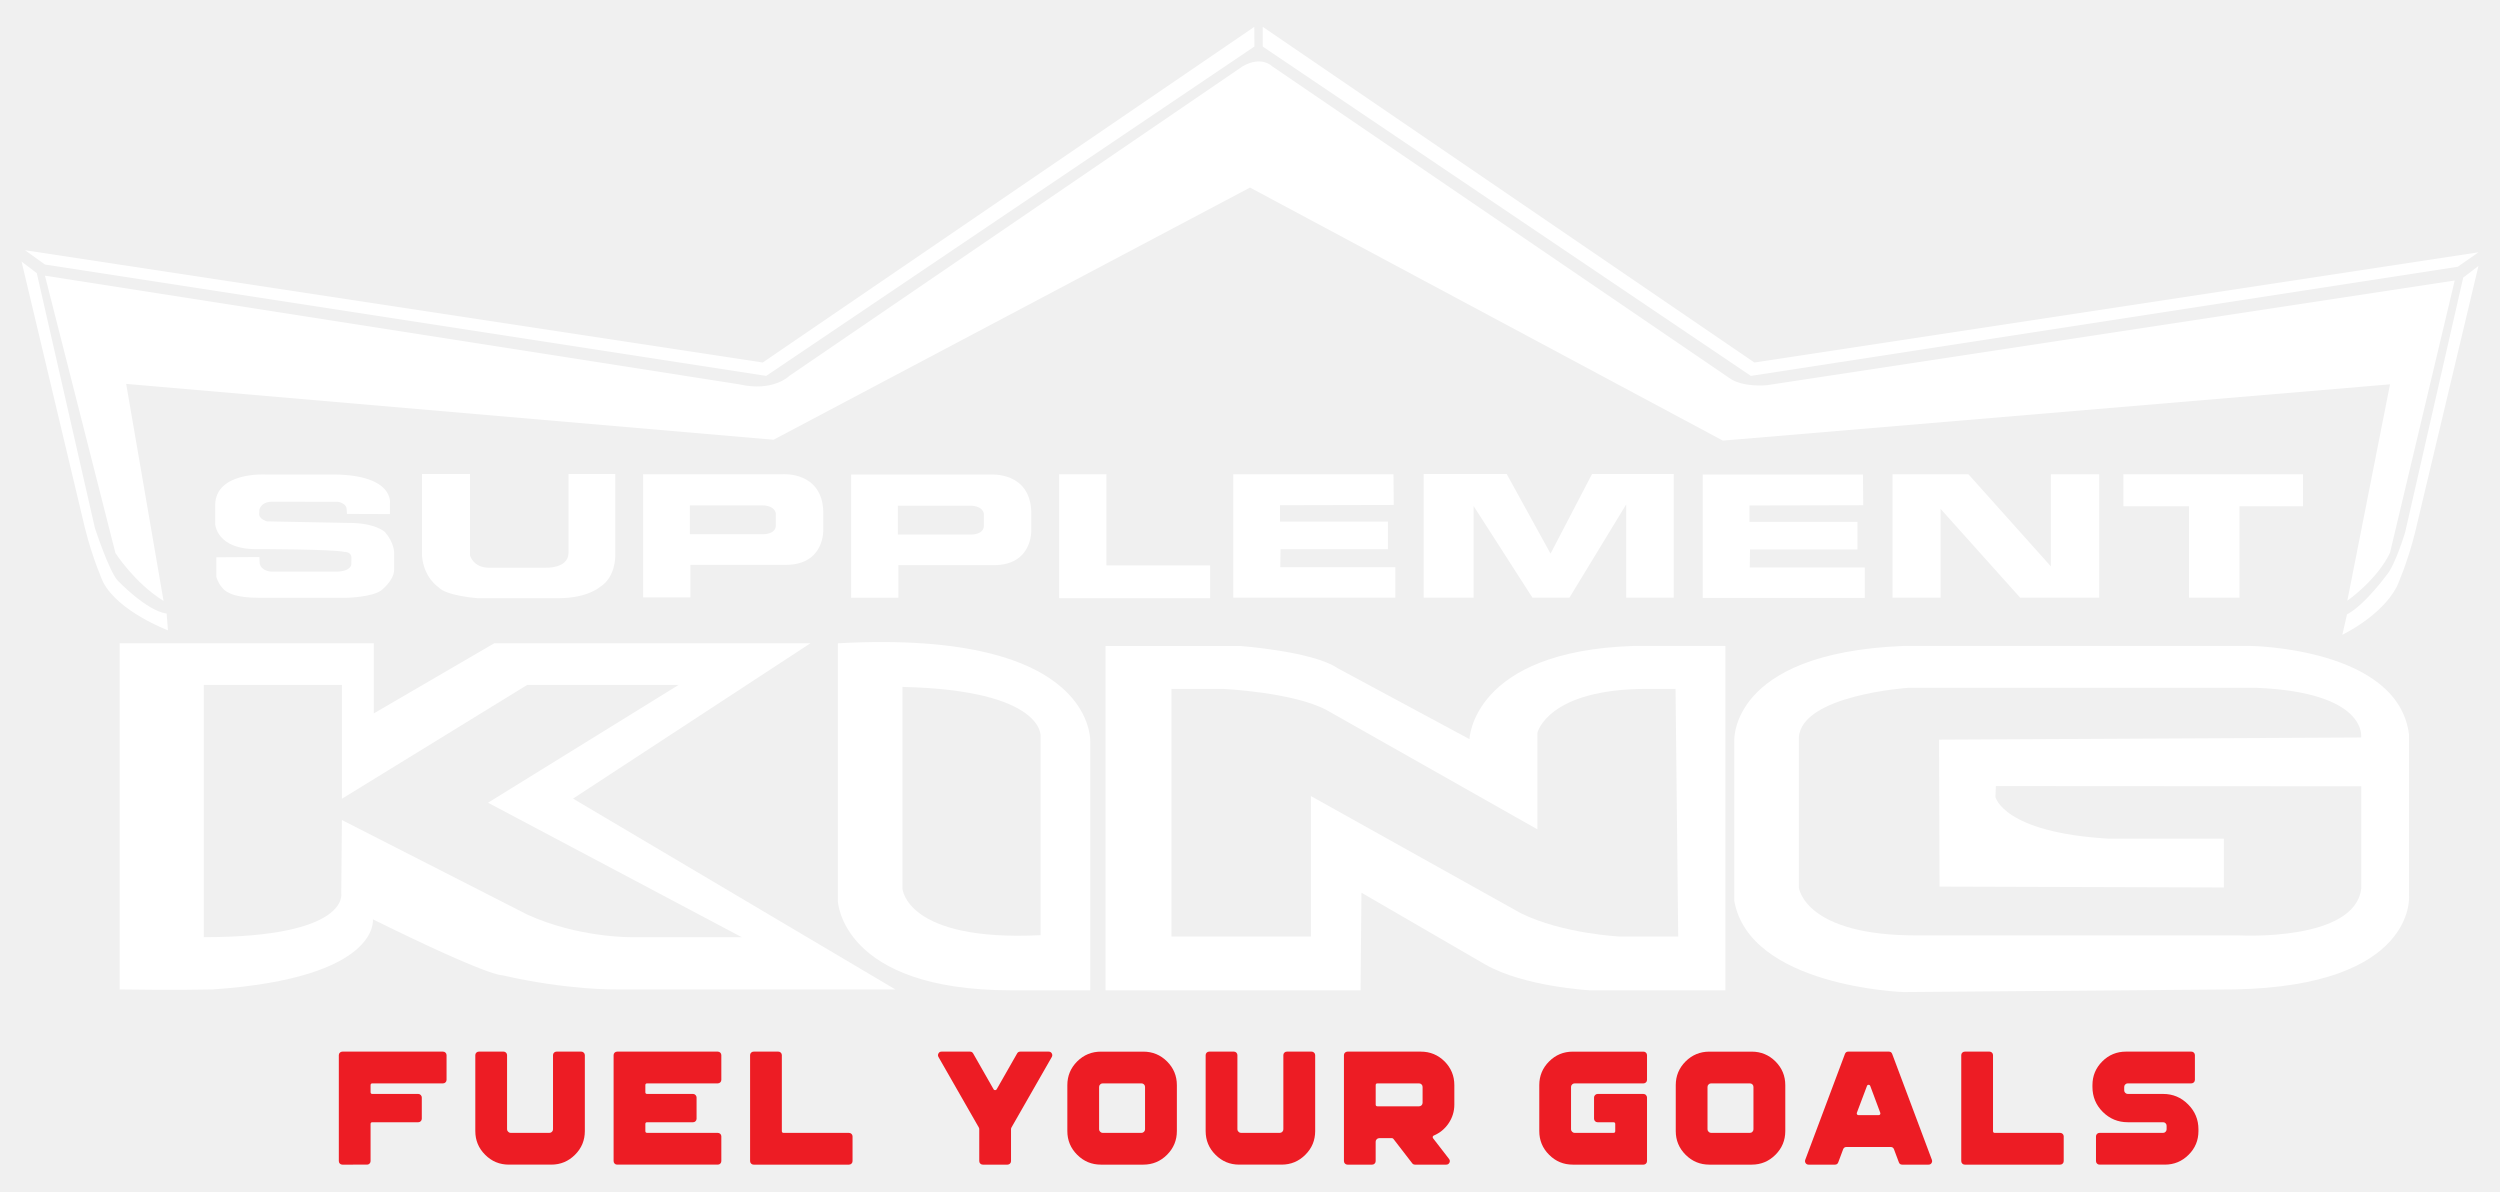
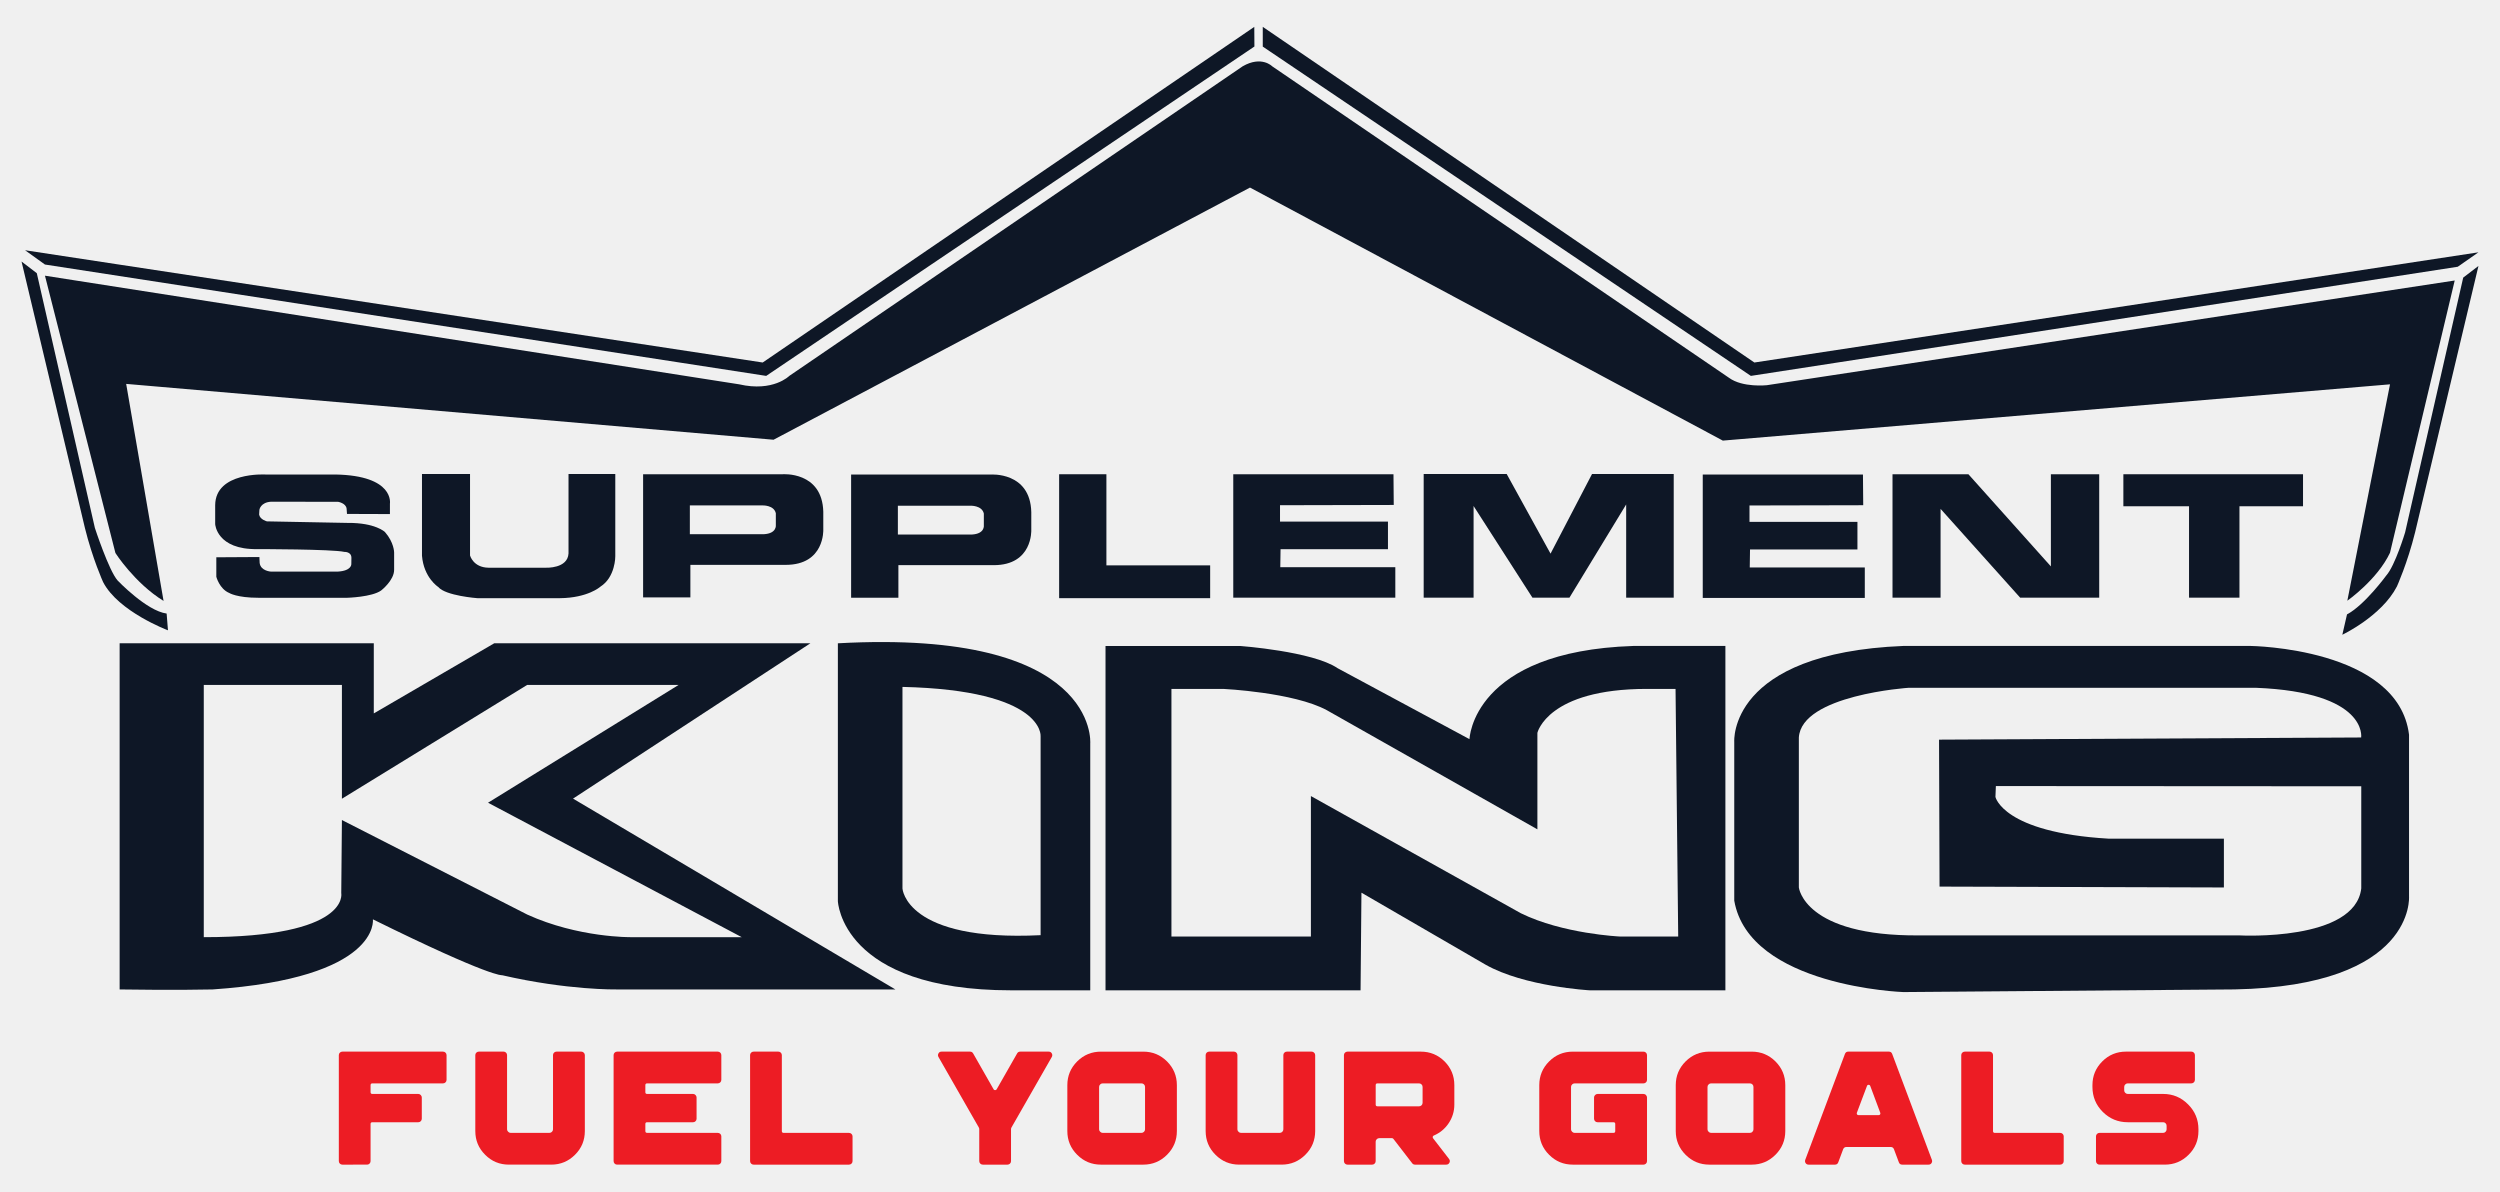
<svg xmlns="http://www.w3.org/2000/svg" version="1.1" id="Layer_1" x="0px" y="0px" viewBox="0 0 235 112" enable-background="new 0 0 235 112" xml:space="preserve">
  <g>
    <path fill="#ED1C24" d="M32.182,109.476c-0.094,0-0.173-0.032-0.236-0.096c-0.064-0.064-0.097-0.144-0.097-0.237v-9.964   c0-0.089,0.032-0.166,0.097-0.23c0.063-0.063,0.143-0.096,0.236-0.096h9.461c0.094,0,0.173,0.032,0.236,0.096   c0.064,0.064,0.097,0.142,0.097,0.23v2.326c0,0.094-0.032,0.173-0.097,0.236c-0.063,0.064-0.143,0.097-0.236,0.097h-6.638   c-0.114,0-0.171,0.055-0.171,0.163v0.667c0,0.108,0.057,0.163,0.171,0.163h4.318c0.089,0,0.166,0.034,0.229,0.104   c0.064,0.064,0.097,0.141,0.097,0.229v1.993c0,0.094-0.032,0.173-0.097,0.236c-0.063,0.064-0.141,0.097-0.229,0.097h-4.318   c-0.114,0-0.171,0.055-0.171,0.163v3.489c0,0.094-0.032,0.173-0.097,0.237c-0.063,0.063-0.141,0.096-0.229,0.096L32.182,109.476   L32.182,109.476z" />
    <path fill="#ED1C24" d="M54.642,98.852c0.089,0,0.165,0.032,0.229,0.096c0.069,0.064,0.104,0.142,0.104,0.23v7.142   c0,0.874-0.309,1.617-0.926,2.229c-0.617,0.617-1.36,0.926-2.229,0.926h-3.985c-0.875,0-1.618-0.309-2.23-0.926   c-0.617-0.612-0.926-1.355-0.926-2.229v-7.142c0-0.089,0.032-0.166,0.097-0.23c0.063-0.063,0.143-0.096,0.236-0.096h2.326   c0.089,0,0.166,0.032,0.229,0.096c0.064,0.064,0.097,0.142,0.097,0.23v6.979c0,0.089,0.034,0.165,0.104,0.229   c0.064,0.069,0.141,0.104,0.229,0.104h3.652c0.094,0,0.173-0.034,0.237-0.104c0.064-0.064,0.097-0.141,0.097-0.229v-6.979   c0-0.089,0.032-0.166,0.096-0.23c0.064-0.063,0.144-0.096,0.237-0.096C52.316,98.852,54.642,98.852,54.642,98.852z" />
    <path fill="#ED1C24" d="M58.011,109.476c-0.094,0-0.173-0.032-0.236-0.096c-0.064-0.064-0.097-0.144-0.097-0.237v-9.964   c0-0.089,0.032-0.166,0.097-0.23c0.063-0.063,0.143-0.096,0.236-0.096h9.461c0.094,0,0.173,0.032,0.236,0.096   c0.064,0.064,0.097,0.142,0.097,0.23v2.326c0,0.094-0.032,0.173-0.097,0.236c-0.063,0.064-0.143,0.097-0.236,0.097h-6.638   c-0.114,0-0.171,0.055-0.171,0.163v0.667c0,0.108,0.057,0.163,0.171,0.163h4.318c0.089,0,0.166,0.034,0.229,0.104   c0.064,0.064,0.097,0.141,0.097,0.229v1.993c0,0.094-0.032,0.173-0.097,0.236c-0.063,0.064-0.141,0.097-0.229,0.097h-4.318   c-0.114,0-0.171,0.055-0.171,0.163v0.667c0,0.113,0.057,0.17,0.171,0.17h6.638c0.094,0,0.173,0.032,0.236,0.097   c0.064,0.063,0.097,0.141,0.097,0.229v2.326c0,0.094-0.032,0.173-0.097,0.237c-0.063,0.063-0.143,0.096-0.236,0.096h-9.461V109.476   z" />
    <path fill="#ED1C24" d="M70.841,109.476c-0.094,0-0.173-0.032-0.236-0.096c-0.064-0.064-0.097-0.144-0.097-0.237v-9.964   c0-0.089,0.032-0.166,0.097-0.23c0.063-0.063,0.143-0.096,0.236-0.096h2.326c0.089,0,0.166,0.032,0.229,0.096   c0.064,0.064,0.097,0.142,0.097,0.23v7.142c0,0.113,0.057,0.17,0.171,0.17h6.141c0.094,0,0.173,0.032,0.237,0.097   c0.064,0.063,0.097,0.141,0.097,0.229v2.326c0,0.094-0.032,0.173-0.097,0.237c-0.064,0.063-0.144,0.096-0.237,0.096   C79.805,109.476,70.841,109.476,70.841,109.476z" />
    <path fill="#ED1C24" d="M88.212,99.349c-0.06-0.113-0.057-0.225,0.008-0.333c0.059-0.108,0.152-0.163,0.281-0.163h2.682   c0.128,0,0.225,0.055,0.289,0.163l1.926,3.378c0.029,0.055,0.076,0.081,0.141,0.081s0.114-0.026,0.148-0.081l1.926-3.378   c0.064-0.108,0.161-0.163,0.289-0.163h2.682c0.124,0,0.218,0.055,0.282,0.163c0.063,0.108,0.066,0.22,0.007,0.333l-3.793,6.631   c-0.029,0.049-0.044,0.104-0.044,0.163v3c0,0.094-0.032,0.173-0.097,0.237c-0.064,0.063-0.144,0.096-0.237,0.096h-2.318   c-0.094,0-0.173-0.032-0.237-0.096s-0.097-0.144-0.097-0.237v-3c0-0.06-0.015-0.114-0.044-0.163L88.212,99.349z" />
    <path fill="#ED1C24" d="M103.486,109.476c-0.87,0-1.613-0.309-2.23-0.926s-0.926-1.36-0.926-2.229v-4.319   c0-0.869,0.309-1.612,0.926-2.229c0.617-0.612,1.36-0.919,2.23-0.919h3.985c0.869,0,1.612,0.307,2.229,0.919   c0.617,0.617,0.926,1.36,0.926,2.229v4.319c0,0.869-0.309,1.612-0.926,2.229s-1.36,0.926-2.229,0.926   C107.471,109.476,103.486,109.476,103.486,109.476z M103.315,106.157c0,0.089,0.034,0.165,0.104,0.229   c0.064,0.069,0.141,0.104,0.229,0.104h3.652c0.094,0,0.173-0.034,0.237-0.104c0.064-0.064,0.097-0.141,0.097-0.229v-3.986   c0-0.094-0.032-0.173-0.097-0.236c-0.064-0.064-0.144-0.097-0.237-0.097h-3.652c-0.089,0-0.165,0.032-0.229,0.097   c-0.069,0.063-0.104,0.143-0.104,0.236V106.157z" />
    <path fill="#ED1C24" d="M123.294,98.852c0.089,0,0.165,0.032,0.229,0.096c0.069,0.064,0.104,0.142,0.104,0.23v7.142   c0,0.874-0.309,1.617-0.926,2.229c-0.617,0.617-1.36,0.926-2.229,0.926h-3.985c-0.875,0-1.618-0.309-2.23-0.926   c-0.617-0.612-0.926-1.355-0.926-2.229v-7.142c0-0.089,0.032-0.166,0.097-0.23c0.063-0.063,0.143-0.096,0.236-0.096h2.326   c0.089,0,0.166,0.032,0.229,0.096c0.064,0.064,0.097,0.142,0.097,0.23v6.979c0,0.089,0.034,0.165,0.104,0.229   c0.064,0.069,0.141,0.104,0.229,0.104h3.652c0.094,0,0.173-0.034,0.237-0.104c0.064-0.064,0.097-0.141,0.097-0.229v-6.979   c0-0.089,0.032-0.166,0.096-0.23c0.064-0.063,0.144-0.096,0.237-0.096C120.968,98.852,123.294,98.852,123.294,98.852z" />
    <path fill="#ED1C24" d="M126.663,109.476c-0.094,0-0.173-0.032-0.236-0.096c-0.064-0.064-0.097-0.144-0.097-0.237v-9.964   c0-0.089,0.032-0.166,0.097-0.23c0.063-0.063,0.143-0.096,0.236-0.096h6.897c0.869,0,1.612,0.307,2.229,0.919   c0.612,0.617,0.919,1.36,0.919,2.229v1.83c0,0.642-0.181,1.229-0.541,1.763c-0.351,0.519-0.814,0.901-1.393,1.148   c-0.05,0.02-0.081,0.057-0.097,0.111c-0.01,0.049,0,0.096,0.03,0.141l1.504,1.948c0.084,0.108,0.096,0.225,0.037,0.349   c-0.064,0.123-0.166,0.185-0.304,0.185h-2.935c-0.108,0-0.194-0.042-0.259-0.126l-1.771-2.296   c-0.035-0.045-0.079-0.067-0.134-0.067h-1.2c-0.089,0-0.165,0.032-0.229,0.097c-0.069,0.064-0.104,0.144-0.104,0.237v1.822   c0,0.094-0.032,0.173-0.097,0.237c-0.063,0.063-0.141,0.096-0.229,0.096C128.986,109.476,126.663,109.476,126.663,109.476z    M129.315,103.831c0,0.108,0.057,0.163,0.171,0.163h3.903c0.094,0,0.173-0.032,0.237-0.097s0.097-0.141,0.097-0.229v-1.497   c0-0.094-0.032-0.173-0.097-0.236c-0.064-0.064-0.144-0.097-0.237-0.097h-3.903c-0.114,0-0.171,0.055-0.171,0.163V103.831z" />
    <path fill="#ED1C24" d="M147.848,109.476c-0.875,0-1.618-0.309-2.23-0.926c-0.617-0.612-0.926-1.355-0.926-2.229v-4.319   c0-0.869,0.309-1.612,0.926-2.229c0.612-0.612,1.355-0.919,2.23-0.919h6.638c0.094,0,0.173,0.032,0.236,0.096   c0.064,0.064,0.097,0.142,0.097,0.23v2.326c0,0.094-0.032,0.173-0.097,0.236c-0.063,0.064-0.143,0.097-0.236,0.097h-6.476   c-0.089,0-0.165,0.032-0.229,0.097c-0.069,0.063-0.104,0.143-0.104,0.236v3.986c0,0.089,0.034,0.165,0.104,0.229   c0.064,0.069,0.141,0.104,0.229,0.104h3.652c0.114,0,0.171-0.057,0.171-0.17v-0.667c0-0.108-0.057-0.163-0.171-0.163h-1.488   c-0.095,0-0.174-0.032-0.237-0.097c-0.064-0.063-0.097-0.143-0.097-0.236v-1.993c0-0.089,0.032-0.165,0.097-0.229   c0.063-0.069,0.143-0.104,0.237-0.104h4.312c0.094,0,0.173,0.034,0.236,0.104c0.064,0.064,0.097,0.141,0.097,0.229v5.979   c0,0.094-0.032,0.173-0.097,0.237c-0.063,0.063-0.143,0.096-0.236,0.096L147.848,109.476L147.848,109.476z" />
    <path fill="#ED1C24" d="M160.677,109.476c-0.87,0-1.613-0.309-2.23-0.926s-0.926-1.36-0.926-2.229v-4.319   c0-0.869,0.309-1.612,0.926-2.229c0.617-0.612,1.36-0.919,2.23-0.919h3.985c0.869,0,1.612,0.307,2.229,0.919   c0.617,0.617,0.926,1.36,0.926,2.229v4.319c0,0.869-0.309,1.612-0.926,2.229s-1.36,0.926-2.229,0.926   C164.662,109.476,160.677,109.476,160.677,109.476z M160.506,106.157c0,0.089,0.034,0.165,0.104,0.229   c0.064,0.069,0.141,0.104,0.229,0.104h3.652c0.094,0,0.173-0.034,0.237-0.104c0.064-0.064,0.097-0.141,0.097-0.229v-3.986   c0-0.094-0.032-0.173-0.097-0.236c-0.064-0.064-0.144-0.097-0.237-0.097h-3.652c-0.089,0-0.165,0.032-0.229,0.097   c-0.069,0.063-0.104,0.143-0.104,0.236V106.157z" />
    <path fill="#ED1C24" d="M170.003,109.476c-0.113,0-0.205-0.047-0.273-0.141c-0.064-0.099-0.077-0.202-0.037-0.311l3.733-9.957   c0.055-0.144,0.158-0.215,0.312-0.215h3.814c0.153,0,0.257,0.071,0.312,0.215l3.733,9.957c0.04,0.108,0.027,0.212-0.037,0.311   c-0.063,0.094-0.155,0.141-0.273,0.141h-2.482c-0.152,0-0.257-0.071-0.311-0.215l-0.46-1.229c-0.054-0.144-0.157-0.215-0.311-0.215   h-4.156c-0.153,0-0.257,0.071-0.312,0.215l-0.459,1.229c-0.055,0.144-0.158,0.215-0.311,0.215H170.003z M174.544,104.602   c-0.02,0.054-0.012,0.105,0.022,0.155c0.03,0.044,0.074,0.066,0.134,0.066h1.889c0.06,0,0.106-0.022,0.141-0.066   c0.03-0.05,0.035-0.102,0.015-0.155l-0.94-2.52c-0.029-0.073-0.081-0.11-0.155-0.11c-0.079,0-0.131,0.037-0.156,0.11   L174.544,104.602z" />
    <path fill="#ED1C24" d="M184.691,109.476c-0.094,0-0.173-0.032-0.236-0.096c-0.064-0.064-0.097-0.144-0.097-0.237v-9.964   c0-0.089,0.032-0.166,0.097-0.23c0.063-0.063,0.143-0.096,0.236-0.096h2.326c0.089,0,0.166,0.032,0.229,0.096   c0.064,0.064,0.097,0.142,0.097,0.23v7.142c0,0.113,0.057,0.17,0.171,0.17h6.141c0.094,0,0.173,0.032,0.237,0.097   c0.064,0.063,0.097,0.141,0.097,0.229v2.326c0,0.094-0.032,0.173-0.097,0.237c-0.064,0.063-0.144,0.096-0.237,0.096   C193.655,109.476,184.691,109.476,184.691,109.476z" />
    <path fill="#ED1C24" d="M200.009,105.49c-0.913,0-1.696-0.323-2.348-0.971c-0.647-0.646-0.971-1.43-0.971-2.349V102   c0-0.869,0.309-1.612,0.926-2.229c0.612-0.612,1.355-0.919,2.23-0.919h6.141c0.094,0,0.173,0.032,0.237,0.096   s0.097,0.142,0.097,0.23v2.326c0,0.094-0.032,0.173-0.097,0.236c-0.064,0.064-0.144,0.097-0.237,0.097h-5.979   c-0.089,0-0.165,0.032-0.229,0.097c-0.069,0.063-0.104,0.143-0.104,0.236v0.334c0,0.089,0.034,0.165,0.104,0.229   c0.064,0.064,0.141,0.097,0.229,0.097h3.327c0.913,0,1.693,0.325,2.341,0.978c0.651,0.647,0.978,1.43,0.978,2.349v0.163   c0,0.874-0.309,1.617-0.926,2.229c-0.617,0.617-1.36,0.926-2.23,0.926h-6.141c-0.095,0-0.173-0.032-0.237-0.096   s-0.097-0.144-0.097-0.237v-2.326c0-0.089,0.032-0.166,0.097-0.229c0.064-0.064,0.143-0.097,0.237-0.097h5.979   c0.089,0,0.165-0.034,0.229-0.104c0.063-0.064,0.096-0.141,0.096-0.229v-0.334c0-0.094-0.032-0.173-0.096-0.236   c-0.064-0.064-0.141-0.097-0.229-0.097L200.009,105.49L200.009,105.49z" />
  </g>
  <g>
-     <path fill-rule="evenodd" clip-rule="evenodd" fill="#FFFFFF" d="M53.865,75.07l22.309-14.6H46.456l-11.32,6.591V60.47h-23.89   v32.538c5.077,0.084,8.74,0,8.74,0c15.815-1.085,15.066-6.591,15.066-6.591c11.155,5.506,12.154,5.255,12.154,5.255   c6.16,1.419,10.738,1.335,10.738,1.335h26.221L53.865,75.07z M49.558,85.967L32.14,77.083l-0.062,6.882   c0,0,0.874,4.129-12.923,4.129V64.381H32.14v10.7l17.418-10.7h14.235L45.875,75.456l23.848,12.638H59.298   C59.298,88.094,54.365,88.158,49.558,85.967z" />
-     <path fill-rule="evenodd" clip-rule="evenodd" fill="#FFFFFF" d="M78.76,60.47v24.235c0,0,0.311,8.385,16.294,8.385h7.43V69.875   C102.483,69.875,103.357,59.113,78.76,60.47z M97.817,69.199v18.707c-12.674,0.626-12.985-4.38-12.985-4.38V64.569   C98.191,64.881,97.817,69.199,97.817,69.199z" />
-     <path fill="#FFFFFF" d="M226.449,84.246V69.061c-0.999-8.176-14.9-8.342-14.9-8.342h-32.631c-16.482,0.668-15.898,9.01-15.898,9.01   v14.933c1.415,8.093,15.898,8.593,15.898,8.593l31.132-0.25C227.114,92.672,226.449,84.246,226.449,84.246z M221.959,83.506   c-0.574,5.006-11.413,4.423-11.413,4.423l-30.135-0.001c-10.822,0.084-11.319-4.505-11.319-4.505v-14.1   c0.25-4.004,10.32-4.671,10.32-4.671h32.632c10.57,0.418,9.905,4.671,9.905,4.671l-39.679,0.204l0.047,13.813l26.729,0.082v-4.589   h-10.862c-9.907-0.584-10.613-3.92-10.613-3.92l0.041-1.023l34.347,0.021L221.959,83.506L221.959,83.506z" />
-     <path fill="#FFFFFF" d="M153.531,60.72c-15.15,0.5-15.4,8.76-15.4,8.76l-12.403-6.673c-2.332-1.585-9.157-2.086-9.157-2.086   h-12.652v32.37h23.974l0.083-9.178l11.653,6.758c3.663,2.085,9.822,2.42,9.822,2.42h12.736V60.72H153.531z M152.257,88.033   c0,0-5.369-0.25-9.303-2.191L123.225,74.83v13.203h-13.11V64.757h4.869c0,0,6.618,0.313,9.739,2.002l19.792,11.199v-9.071   c0,0,0.936-4.13,10.3-4.13h2.686l0.25,23.276C157.751,88.033,152.257,88.033,152.257,88.033z" />
+     <path fill-rule="evenodd" clip-rule="evenodd" fill="#0E1726" d="M53.865,75.07l22.309-14.6H46.456l-11.32,6.591V60.47h-23.89   v32.538c5.077,0.084,8.74,0,8.74,0c15.815-1.085,15.066-6.591,15.066-6.591c11.155,5.506,12.154,5.255,12.154,5.255   c6.16,1.419,10.738,1.335,10.738,1.335h26.221L53.865,75.07z M49.558,85.967L32.14,77.083l-0.062,6.882   c0,0,0.874,4.129-12.923,4.129V64.381H32.14v10.7l17.418-10.7h14.235L45.875,75.456l23.848,12.638H59.298   C59.298,88.094,54.365,88.158,49.558,85.967z" />
+     <path fill-rule="evenodd" clip-rule="evenodd" fill="#0E1726" d="M78.76,60.47v24.235c0,0,0.311,8.385,16.294,8.385h7.43V69.875   C102.483,69.875,103.357,59.113,78.76,60.47z M97.817,69.199v18.707c-12.674,0.626-12.985-4.38-12.985-4.38V64.569   C98.191,64.881,97.817,69.199,97.817,69.199z" />
+     <path fill="#0E1726" d="M226.449,84.246V69.061c-0.999-8.176-14.9-8.342-14.9-8.342h-32.631c-16.482,0.668-15.898,9.01-15.898,9.01   v14.933c1.415,8.093,15.898,8.593,15.898,8.593l31.132-0.25C227.114,92.672,226.449,84.246,226.449,84.246z M221.959,83.506   c-0.574,5.006-11.413,4.423-11.413,4.423l-30.135-0.001c-10.822,0.084-11.319-4.505-11.319-4.505v-14.1   c0.25-4.004,10.32-4.671,10.32-4.671h32.632c10.57,0.418,9.905,4.671,9.905,4.671l-39.679,0.204l0.047,13.813l26.729,0.082v-4.589   h-10.862c-9.907-0.584-10.613-3.92-10.613-3.92l0.041-1.023l34.347,0.021L221.959,83.506L221.959,83.506z" />
+     <path fill="#0E1726" d="M153.531,60.72c-15.15,0.5-15.4,8.76-15.4,8.76l-12.403-6.673c-2.332-1.585-9.157-2.086-9.157-2.086   h-12.652v32.37h23.974l0.083-9.178l11.653,6.758c3.663,2.085,9.822,2.42,9.822,2.42h12.736V60.72H153.531z M152.257,88.033   c0,0-5.369-0.25-9.303-2.191L123.225,74.83v13.203h-13.11V64.757h4.869c0,0,6.618,0.313,9.739,2.002l19.792,11.199v-9.071   c0,0,0.936-4.13,10.3-4.13h2.686l0.25,23.276C157.751,88.033,152.257,88.033,152.257,88.033z" />
  </g>
  <g>
-     <path fill="#FFFFFF" d="M36.653,48.323v-0.979c0,0,0.461-2.643-5.136-2.741h-6.583c0,0-4.674-0.261-4.707,2.872v1.793   c0,0,0.131,2.415,3.984,2.349c0,0,7.044,0.001,8.163,0.262c0,0,0.659-0.033,0.659,0.555l-0.008,0.587c0,0,0.05,0.637-1.284,0.71   H25.47c0,0-0.963-0.049-1.062-0.808l-0.025-0.562l-4.049,0.024v1.834c0,0,0.296,1.138,1.21,1.518c0,0,0.703,0.454,2.752,0.454   h8.345c0,0,2.321-0.062,3.185-0.685c0,0,1.222-0.943,1.222-1.946v-1.627c0,0,0-0.944-0.863-1.922c0,0-0.89-0.882-3.506-0.857   l-7.592-0.146c0,0-0.654-0.171-0.728-0.636l0.025-0.453c0,0,0.099-0.71,1.123-0.759l6.283,0.012c0,0,0.729,0.123,0.79,0.637   l0.037,0.5L36.653,48.323z" />
-     <path fill="#FFFFFF" d="M39.665,44.554h4.518v7.66c0,0,0.296,1.126,1.728,1.151h5.407c0,0,2.05,0.097,2.123-1.346v-7.464h4.396   v7.734c0,0,0.024,1.958-1.408,2.864c0,0-1.16,1.052-3.802,1.076h-7.752c0,0-2.987-0.22-3.678-1.052c0,0-1.358-0.857-1.531-2.937   v-7.686H39.665z" />
-     <path fill="#FFFFFF" d="M77.389,49.792v-1.689c-0.099-3.818-3.827-3.524-3.827-3.524h-13.11v11.577h4.444v-3.059h8.962   C77.536,53.096,77.389,49.792,77.389,49.792 M71.792,50.216h-6.946v-2.643v-0.064h6.814c0,0,1.087-0.049,1.268,0.734v1.109   C72.928,49.352,73.043,50.152,71.792,50.216" />
-     <path fill="#FFFFFF" d="M96.941,49.822v-1.689c-0.098-3.819-3.826-3.525-3.826-3.525h-13.11v11.576h4.444v-3.059h8.962   C97.09,53.126,96.941,49.822,96.941,49.822 M91.346,50.247H84.4v-2.643v-0.066h6.815c0,0,1.086-0.048,1.266,0.735v1.109   C92.481,49.382,92.596,50.182,91.346,50.247" />
-     <polygon fill="#FFFFFF" points="99.559,44.579 104.002,44.579 104.002,53.145 113.755,53.145 113.755,56.228 99.559,56.228  " />
-     <polygon fill="#FFFFFF" points="130.987,44.579 115.927,44.579 115.927,56.18 131.16,56.18 131.16,53.316 120.347,53.316    120.372,51.627 130.468,51.627 130.468,49.033 120.321,49.033 120.321,47.491 131.012,47.466  " />
-     <polygon fill="#FFFFFF" points="175.118,44.603 160.058,44.603 160.058,56.204 175.291,56.204 175.291,53.34 164.477,53.34    164.502,51.652 174.599,51.652 174.599,49.058 164.452,49.058 164.452,47.515 175.143,47.491  " />
-     <polygon fill="#FFFFFF" points="133.826,56.18 133.826,44.554 141.628,44.554 145.751,52.043 149.652,44.554 157.33,44.554    157.33,56.18 152.86,56.18 152.86,47.418 147.528,56.18 144.048,56.18 138.517,47.565 138.517,56.18  " />
-     <polygon fill="#FFFFFF" points="177.896,56.18 177.896,44.579 185.031,44.579 192.783,53.242 192.783,44.579 197.326,44.579    197.326,56.18 189.894,56.18 182.414,47.834 182.414,56.18  " />
-     <polygon fill="#FFFFFF" points="216.484,44.579 216.484,47.589 210.509,47.589 210.509,56.18 205.769,56.18 205.769,47.589    199.597,47.589 199.597,44.579  " />
-     <path fill="#FFFFFF" d="M220.649,56.468c0,0,2.813-1.969,4.012-4.511l6.082-25.59l-64.66,9.842c0,0-2.275,0.246-3.558-0.697   L119.584,6.231c0,0-0.993-1.025-2.772,0L74.195,35.334c0,0-1.509,1.53-4.709,0.793L4.226,25.915l6.624,26.069   c0,0,1.796,2.815,4.525,4.504L11.86,36.086l60.854,5.249L117.5,17.631l44.446,23.786l62.715-5.29L220.649,56.468z" />
-     <path fill="#FFFFFF" d="M232.975,25l-1.433,1.094l-5.461,23.95c0,0-0.937,3.115-1.765,4.045c0,0-2.04,2.789-3.697,3.663   l-0.44,1.914c0,0,3.695-1.749,5.13-4.538c0,0,0.992-2.186,1.709-5.085L232.975,25z" />
-     <path fill="#FFFFFF" d="M2.025,24.584l1.433,1.094l5.461,23.949c0,0,1.311,4.012,2.138,4.941c0,0,2.719,2.856,4.607,3.106   l0.125,1.575c0,0-4.665-1.75-6.099-4.538c0,0-0.993-2.187-1.709-5.086L2.025,24.584z" />
-     <polygon fill="#FFFFFF" points="117.915,4.372 117.903,2.525 71.693,34.076 2.355,23.523 4.226,24.866 72.023,35.334  " />
-     <polygon fill="#FFFFFF" points="118.7,4.38 118.7,2.524 164.911,34.076 232.975,23.717 231.029,25.074 164.581,35.334  " />
+     <path fill="#0E1726" d="M36.653,48.323v-0.979c0,0,0.461-2.643-5.136-2.741h-6.583c0,0-4.674-0.261-4.707,2.872v1.793   c0,0,0.131,2.415,3.984,2.349c0,0,7.044,0.001,8.163,0.262c0,0,0.659-0.033,0.659,0.555l-0.008,0.587c0,0,0.05,0.637-1.284,0.71   H25.47c0,0-0.963-0.049-1.062-0.808l-0.025-0.562l-4.049,0.024v1.834c0,0,0.296,1.138,1.21,1.518c0,0,0.703,0.454,2.752,0.454   h8.345c0,0,2.321-0.062,3.185-0.685c0,0,1.222-0.943,1.222-1.946v-1.627c0,0,0-0.944-0.863-1.922c0,0-0.89-0.882-3.506-0.857   l-7.592-0.146c0,0-0.654-0.171-0.728-0.636l0.025-0.453c0,0,0.099-0.71,1.123-0.759l6.283,0.012c0,0,0.729,0.123,0.79,0.637   l0.037,0.5L36.653,48.323z" />
+     <path fill="#0E1726" d="M39.665,44.554h4.518v7.66c0,0,0.296,1.126,1.728,1.151h5.407c0,0,2.05,0.097,2.123-1.346v-7.464h4.396   v7.734c0,0,0.024,1.958-1.408,2.864c0,0-1.16,1.052-3.802,1.076h-7.752c0,0-2.987-0.22-3.678-1.052c0,0-1.358-0.857-1.531-2.937   v-7.686H39.665z" />
+     <path fill="#0E1726" d="M77.389,49.792v-1.689c-0.099-3.818-3.827-3.524-3.827-3.524h-13.11v11.577h4.444v-3.059h8.962   C77.536,53.096,77.389,49.792,77.389,49.792 M71.792,50.216h-6.946v-2.643v-0.064h6.814c0,0,1.087-0.049,1.268,0.734v1.109   C72.928,49.352,73.043,50.152,71.792,50.216" />
+     <path fill="#0E1726" d="M96.941,49.822v-1.689c-0.098-3.819-3.826-3.525-3.826-3.525h-13.11v11.576h4.444v-3.059h8.962   C97.09,53.126,96.941,49.822,96.941,49.822 M91.346,50.247H84.4v-2.643v-0.066h6.815c0,0,1.086-0.048,1.266,0.735v1.109   C92.481,49.382,92.596,50.182,91.346,50.247" />
+     <polygon fill="#0E1726" points="99.559,44.579 104.002,44.579 104.002,53.145 113.755,53.145 113.755,56.228 99.559,56.228  " />
+     <polygon fill="#0E1726" points="130.987,44.579 115.927,44.579 115.927,56.18 131.16,56.18 131.16,53.316 120.347,53.316    120.372,51.627 130.468,51.627 130.468,49.033 120.321,49.033 120.321,47.491 131.012,47.466  " />
+     <polygon fill="#0E1726" points="175.118,44.603 160.058,44.603 160.058,56.204 175.291,56.204 175.291,53.34 164.477,53.34    164.502,51.652 174.599,51.652 174.599,49.058 164.452,49.058 164.452,47.515 175.143,47.491  " />
+     <polygon fill="#0E1726" points="133.826,56.18 133.826,44.554 141.628,44.554 145.751,52.043 149.652,44.554 157.33,44.554    157.33,56.18 152.86,56.18 152.86,47.418 147.528,56.18 144.048,56.18 138.517,47.565 138.517,56.18  " />
+     <polygon fill="#0E1726" points="177.896,56.18 177.896,44.579 185.031,44.579 192.783,53.242 192.783,44.579 197.326,44.579    197.326,56.18 189.894,56.18 182.414,47.834 182.414,56.18  " />
+     <polygon fill="#0E1726" points="216.484,44.579 216.484,47.589 210.509,47.589 210.509,56.18 205.769,56.18 205.769,47.589    199.597,47.589 199.597,44.579  " />
+     <path fill="#0E1726" d="M220.649,56.468c0,0,2.813-1.969,4.012-4.511l6.082-25.59l-64.66,9.842c0,0-2.275,0.246-3.558-0.697   L119.584,6.231c0,0-0.993-1.025-2.772,0L74.195,35.334c0,0-1.509,1.53-4.709,0.793L4.226,25.915l6.624,26.069   c0,0,1.796,2.815,4.525,4.504L11.86,36.086l60.854,5.249L117.5,17.631l44.446,23.786l62.715-5.29L220.649,56.468z" />
+     <path fill="#0E1726" d="M232.975,25l-1.433,1.094l-5.461,23.95c0,0-0.937,3.115-1.765,4.045c0,0-2.04,2.789-3.697,3.663   l-0.44,1.914c0,0,3.695-1.749,5.13-4.538c0,0,0.992-2.186,1.709-5.085L232.975,25z" />
+     <path fill="#0E1726" d="M2.025,24.584l1.433,1.094l5.461,23.949c0,0,1.311,4.012,2.138,4.941c0,0,2.719,2.856,4.607,3.106   l0.125,1.575c0,0-4.665-1.75-6.099-4.538c0,0-0.993-2.187-1.709-5.086L2.025,24.584z" />
+     <polygon fill="#0E1726" points="117.915,4.372 117.903,2.525 71.693,34.076 2.355,23.523 4.226,24.866 72.023,35.334  " />
+     <polygon fill="#0E1726" points="118.7,4.38 118.7,2.524 164.911,34.076 232.975,23.717 231.029,25.074 164.581,35.334  " />
  </g>
</svg>
